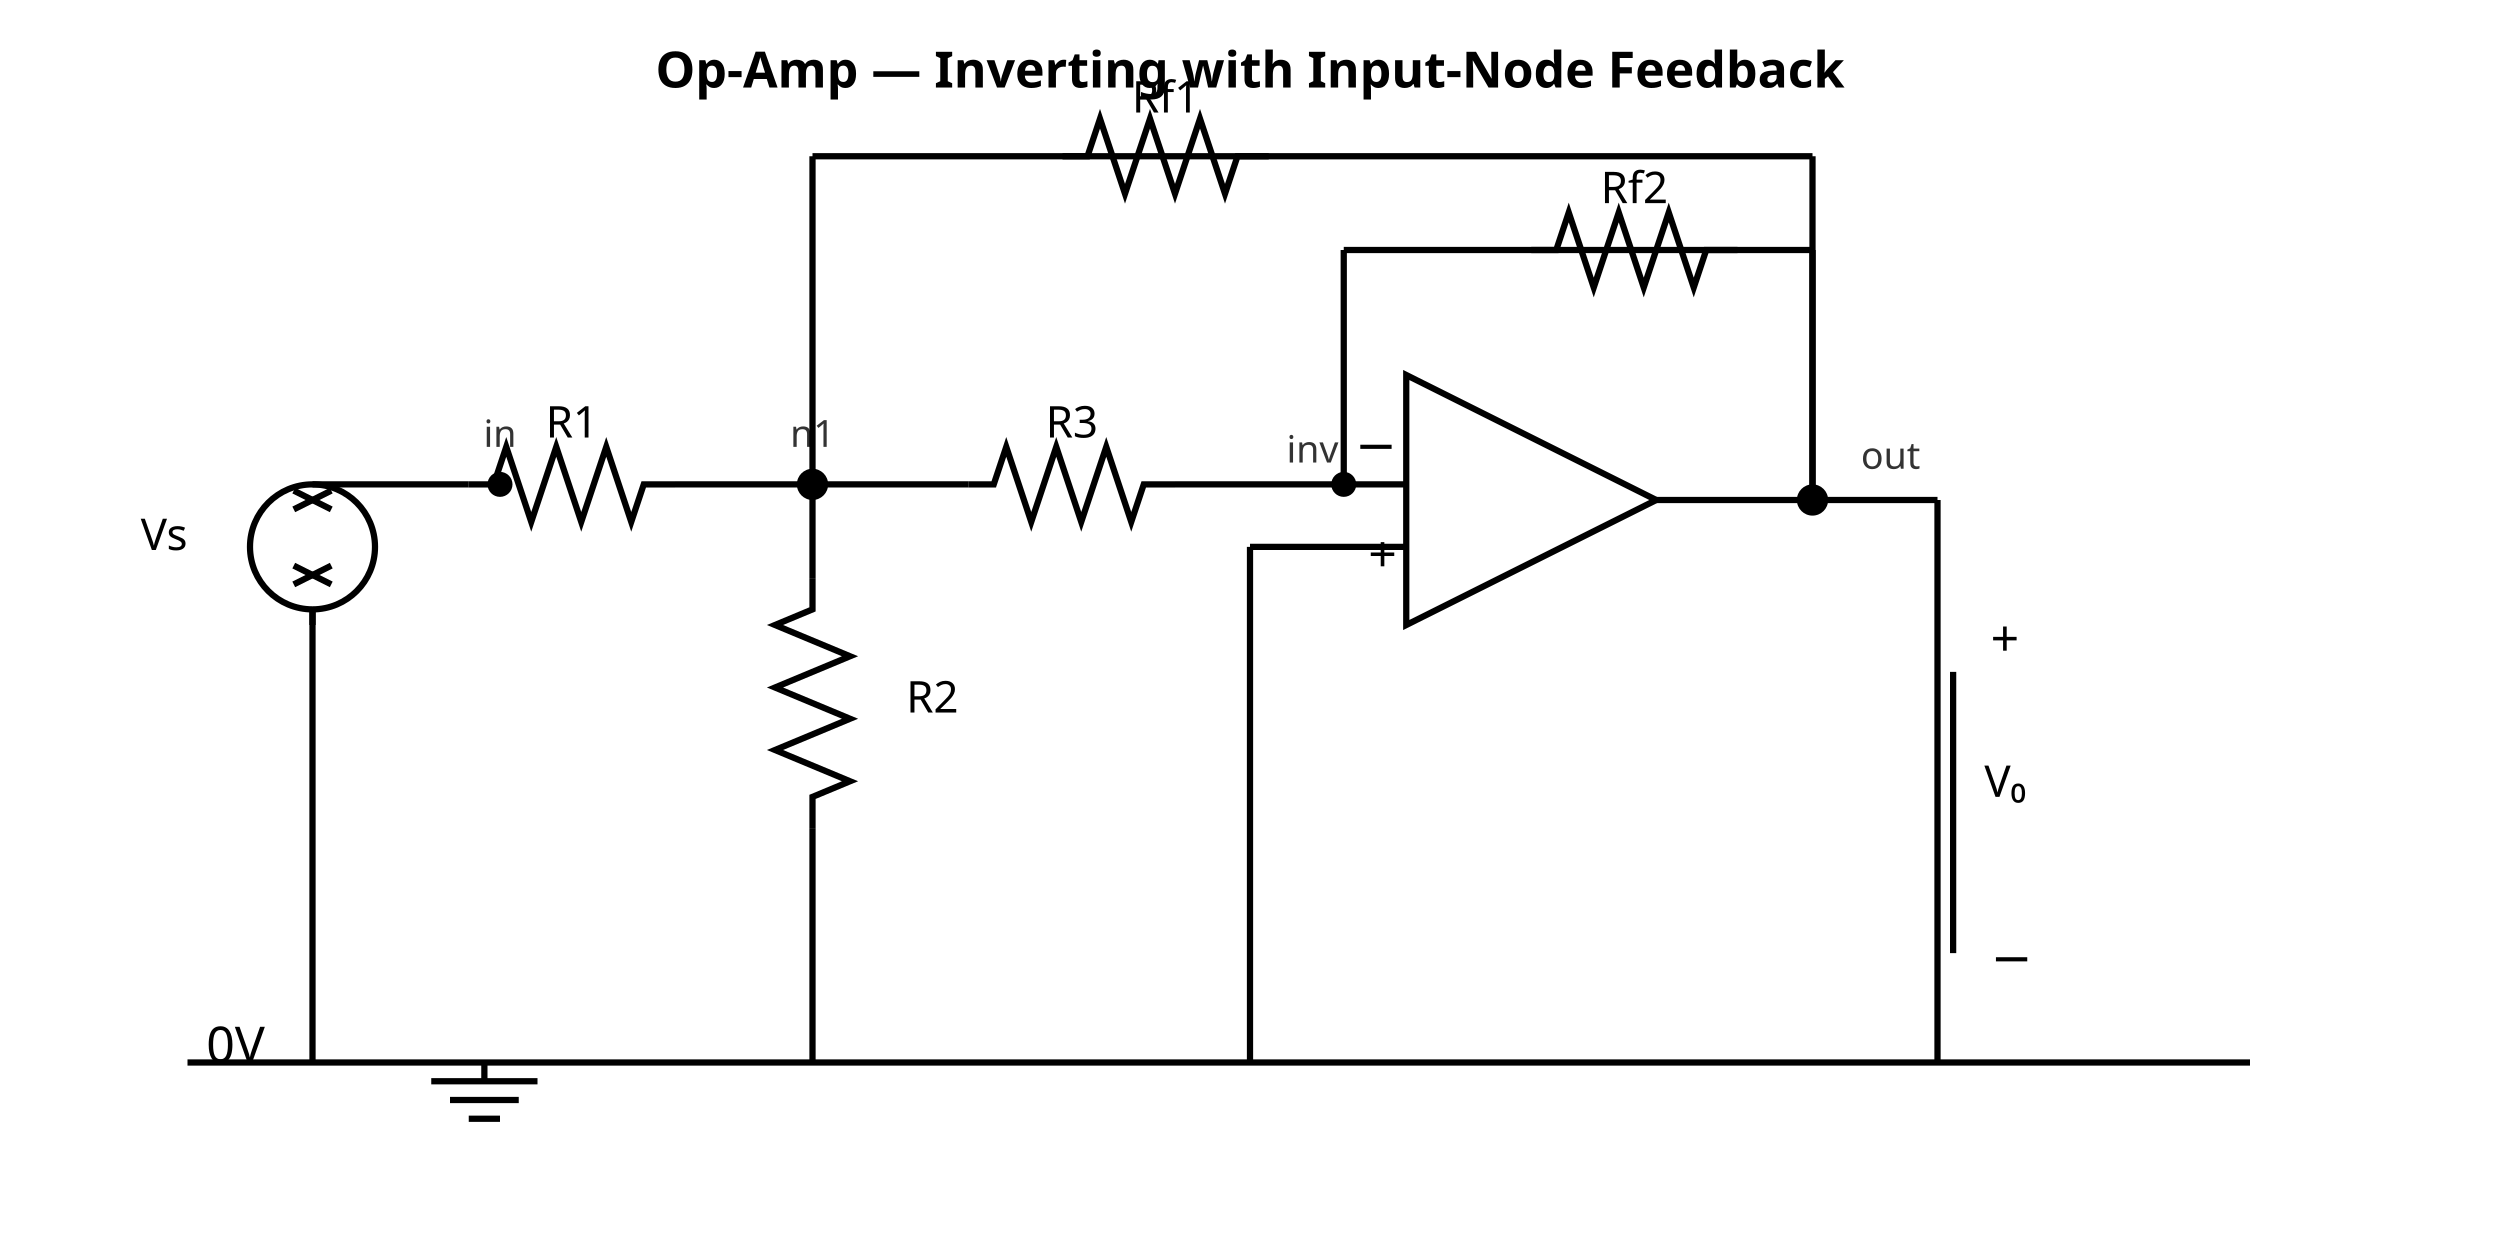
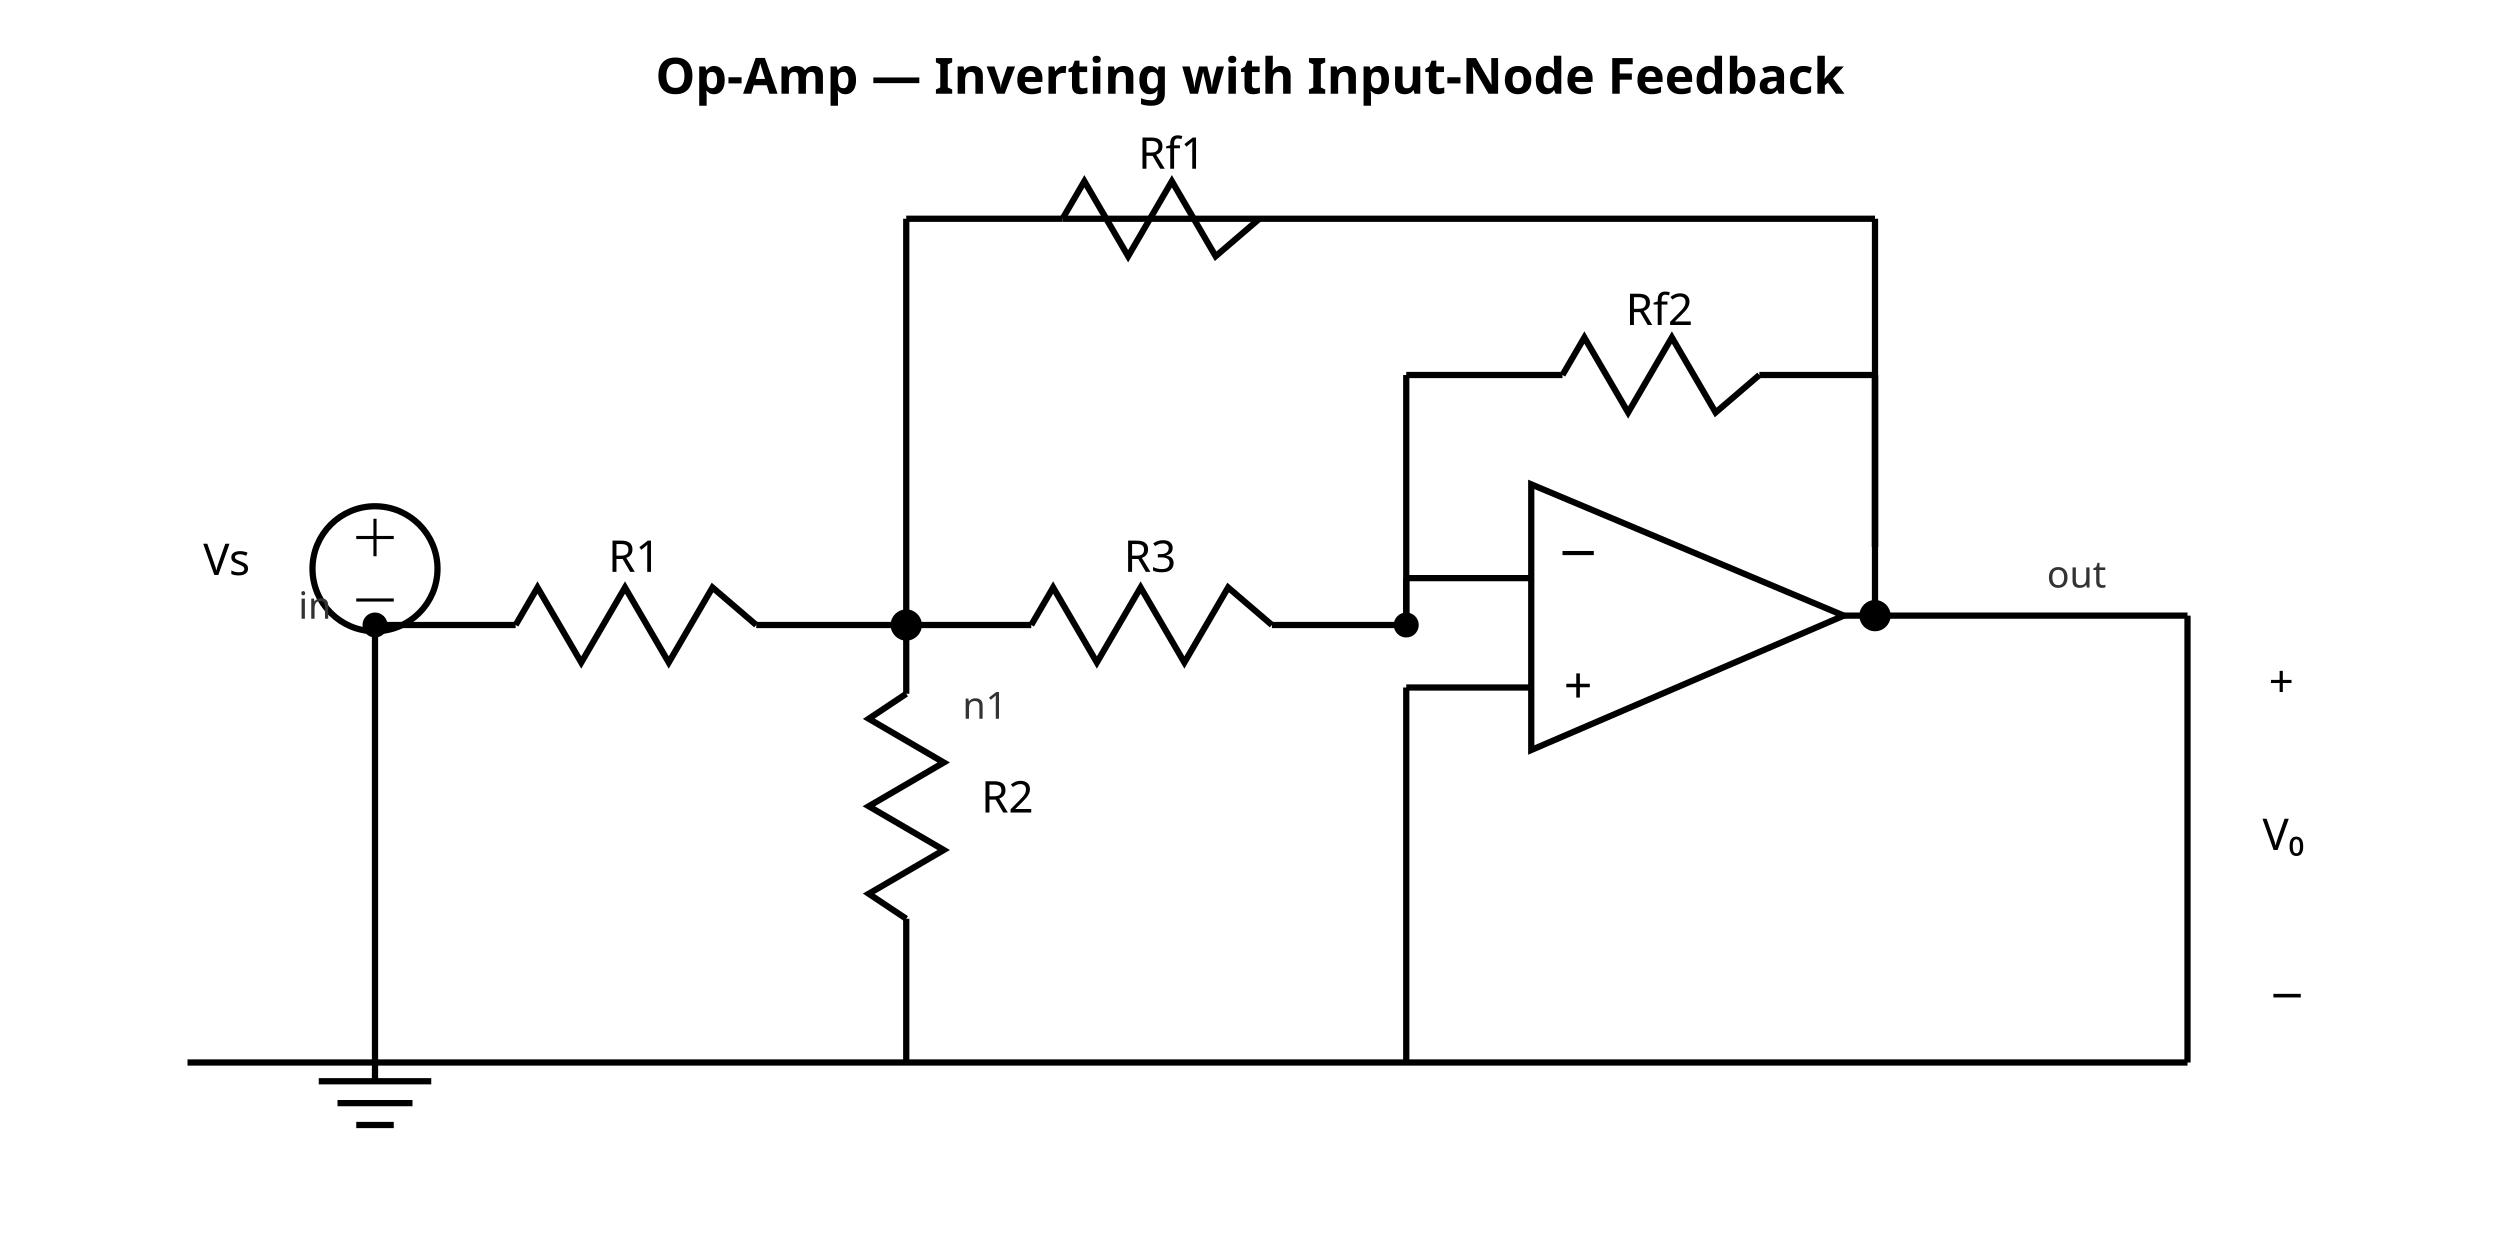
<svg xmlns="http://www.w3.org/2000/svg" viewBox="0 0 800 400" width="800" height="400">
  <style>
    text { font-family: sans-serif; font-size: 16px; fill: black; }
    .label { font-size: 14px; }
    .node { font-size: 12px; fill: #333; }
    .wire { stroke: black; stroke-width: 2; fill: none; }
    .sym { stroke: black; stroke-width: 2; fill: none; }
    .sym-filled { stroke: black; stroke-width: 2; fill: white; }
+     .thin { stroke: black; stroke-width: 1; fill: none; }
  </style>
  <rect width="800" height="400" fill="white" />
-   <text x="400" y="28" text-anchor="middle" font-size="17" font-weight="bold">Op-Amp — Inverting with Input-Node Feedback</text>
-   <line class="wire" x1="60" y1="340" x2="720" y2="340" />
-   <line class="sym" x1="155" y1="340" x2="155" y2="346" />
-   <line class="sym" x1="138" y1="346" x2="172" y2="346" />
-   <line class="sym" x1="144" y1="352" x2="166" y2="352" />
-   <line class="sym" x1="150" y1="358" x2="160" y2="358" />
-   <line class="wire" x1="100" y1="200" x2="100" y2="155" />
-   <circle class="sym-filled" cx="100" cy="175" r="20" />
-   <line class="sym" x1="94" y1="157" x2="106" y2="163" />
-   <line class="sym" x1="94" y1="163" x2="106" y2="157" />
-   <line class="sym" x1="94" y1="187" x2="106" y2="181" />
-   <line class="sym" x1="94" y1="181" x2="106" y2="187" />
-   <line class="wire" x1="100" y1="195" x2="100" y2="340" />
-   <text id="slot-Vs" class="label" x="60" y="176" text-anchor="end">Vs</text>
-   <line class="wire" x1="100" y1="155" x2="150" y2="155" />
-   <polyline class="sym" points="150,155 158,155 162,143 170,167 178,143 186,167 194,143 202,167 206,155 216,155" />
-   <text id="slot-R1" class="label" x="183" y="140" text-anchor="middle">R1</text>
-   <line class="wire" x1="216" y1="155" x2="260" y2="155" />
-   <circle cx="260" cy="155" r="5" fill="black" />
-   <text x="260" y="143" text-anchor="middle" class="node">n1</text>
-   <circle cx="160" cy="155" r="4" fill="black" />
-   <text x="160" y="143" text-anchor="middle" class="node">in</text>
-   <line class="wire" x1="260" y1="155" x2="260" y2="185" />
-   <polyline class="sym" points="260,185 260,195 248,200 272,210 248,220 272,230 248,240 272,250 260,255 260,265" />
-   <text id="slot-R2" class="label" x="290" y="228" text-anchor="start">R2</text>
-   <line class="wire" x1="260" y1="265" x2="260" y2="340" />
-   <line class="wire" x1="260" y1="155" x2="310" y2="155" />
-   <polyline class="sym" points="310,155 318,155 322,143 330,167 338,143 346,167 354,143 362,167 366,155 376,155" />
-   <text id="slot-R3" class="label" x="343" y="140" text-anchor="middle">R3</text>
-   <line class="wire" x1="376" y1="155" x2="430" y2="155" />
-   <circle cx="430" cy="155" r="4" fill="black" />
-   <text x="420" y="148" text-anchor="middle" class="node">inv</text>
-   <polygon class="sym-filled" points="450,120 450,200 530,160" />
-   <text x="447" y="148" text-anchor="end" font-size="14">−</text>
-   <text x="447" y="183" text-anchor="end" font-size="14">+</text>
-   <line class="wire" x1="450" y1="175" x2="400" y2="175" />
-   <line class="wire" x1="400" y1="175" x2="400" y2="340" />
-   <line class="wire" x1="430" y1="155" x2="450" y2="155" />
-   <line class="wire" x1="530" y1="160" x2="620" y2="160" />
-   <circle cx="580" cy="160" r="5" fill="black" />
-   <text x="605" y="150" text-anchor="middle" class="node">out</text>
-   <line class="wire" x1="620" y1="160" x2="620" y2="340" />
-   <text id="slot-Vs" class="label" x="635" y="255" text-anchor="start">V₀</text>
-   <line class="sym" x1="625" y1="215" x2="625" y2="305" />
-   <text x="637" y="210" font-size="12" fill="#888">+</text>
-   <text x="637" y="312" font-size="12" fill="#888">−</text>
-   <line class="wire" x1="580" y1="160" x2="580" y2="80" />
-   <line class="wire" x1="580" y1="80" x2="430" y2="80" />
-   <line class="wire" x1="430" y1="80" x2="430" y2="155" />
-   <polyline class="sym" points="490,80 498,80 502,68 510,92 518,68 526,92 534,68 542,92 546,80 556,80" />
-   <text id="slot-Rf2" class="label" x="523" y="65" text-anchor="middle">Rf2</text>
-   <line class="wire" x1="580" y1="160" x2="580" y2="50" />
-   <line class="wire" x1="580" y1="50" x2="260" y2="50" />
-   <line class="wire" x1="260" y1="50" x2="260" y2="155" />
-   <polyline class="sym" points="340,50 348,50 352,38 360,62 368,38 376,62 384,38 392,62 396,50 406,50" />
-   <text id="slot-Rf1" class="label" x="373" y="36" text-anchor="middle">Rf1</text>
-   <text x="66" y="340" text-anchor="start" font-size="12" fill="#555">0V</text>
+   <text x="400" y="30" text-anchor="middle" font-size="18" font-weight="bold">Op-Amp — Inverting with Input-Node Feedback</text>
+   <line class="wire" x1="60" y1="340" x2="700" y2="340" />
+   <line class="wire" x1="120" y1="340" x2="120" y2="346" />
+   <line class="wire" x1="102" y1="346" x2="138" y2="346" />
+   <line class="wire" x1="108" y1="353" x2="132" y2="353" />
+   <line class="wire" x1="114" y1="360" x2="126" y2="360" />
+   <line class="wire" x1="120" y1="200" x2="120" y2="162" />
+   <circle class="sym-filled" cx="120" cy="182" r="20" />
+   <line class="thin" x1="114" y1="172" x2="126" y2="172" />
+   <line class="thin" x1="120" y1="166" x2="120" y2="178" />
+   <line class="thin" x1="114" y1="192" x2="126" y2="192" />
+   <line class="wire" x1="120" y1="202" x2="120" y2="340" />
+   <text id="slot-Vs" class="label" x="80" y="184" text-anchor="end">Vs</text>
+   <circle cx="120" cy="200" r="4" fill="black" />
+   <text class="node" x="106" y="198" text-anchor="end">in</text>
+   <line class="wire" x1="120" y1="200" x2="165" y2="200" />
+   <polyline class="wire" points="165,200 172,188 186,212 200,188 214,212 228,188 242,200" />
+   <line class="wire" x1="242" y1="200" x2="290" y2="200" />
+   <text id="slot-R1" class="label" x="203" y="183" text-anchor="middle">R1</text>
+   <circle cx="290" cy="200" r="5" fill="black" />
+   <text class="node" x="308" y="230" text-anchor="start">n1</text>
+   <line class="wire" x1="290" y1="200" x2="290" y2="222" />
+   <polyline class="wire" points="290,222 278,230 302,244 278,258 302,272 278,286 290,294" />
+   <line class="wire" x1="290" y1="294" x2="290" y2="340" />
+   <text id="slot-R2" class="label" x="314" y="260" text-anchor="start">R2</text>
+   <line class="wire" x1="290" y1="200" x2="330" y2="200" />
+   <polyline class="wire" points="330,200 337,188 351,212 365,188 379,212 393,188 407,200" />
+   <line class="wire" x1="407" y1="200" x2="450" y2="200" />
+   <text id="slot-R3" class="label" x="368" y="183" text-anchor="middle">R3</text>
+   <circle cx="450" cy="200" r="4" fill="black" />
+   <line class="wire" x1="450" y1="200" x2="450" y2="185" />
+   <line class="wire" x1="450" y1="185" x2="490" y2="185" />
+   <line class="wire" x1="450" y1="200" x2="450" y2="120" />
+   <line class="wire" x1="450" y1="120" x2="500" y2="120" />
+   <polyline class="wire" points="500,120 507,108 521,132 535,108 549,132 563,120" />
+   <line class="wire" x1="563" y1="120" x2="600" y2="120" />
+   <line class="wire" x1="600" y1="120" x2="600" y2="175" />
+   <text id="slot-Rf2" class="label" x="531" y="104" text-anchor="middle">Rf2</text>
+   <line class="wire" x1="600" y1="175" x2="600" y2="70" />
+   <line class="wire" x1="600" y1="70" x2="340" y2="70" />
+   <line class="wire" x1="340" y1="70" x2="290" y2="70" />
+   <line class="wire" x1="290" y1="70" x2="290" y2="200" />
+   <polyline class="wire" points="340,70 347,58 361,82 375,58 389,82 403,70" />
+   <text id="slot-Rf1" class="label" x="375" y="54" text-anchor="middle">Rf1</text>
+   <polygon class="sym-filled" points="490,155 490,240 590,197" />
+   <text x="505" y="182" text-anchor="middle" font-size="16">−</text>
+   <text x="505" y="225" text-anchor="middle" font-size="14">+</text>
+   <line class="wire" x1="490" y1="220" x2="450" y2="220" />
+   <line class="wire" x1="450" y1="220" x2="450" y2="340" />
+   <line class="wire" x1="590" y1="197" x2="700" y2="197" />
+   <circle cx="600" cy="197" r="5" fill="black" />
+   <line class="wire" x1="600" y1="197" x2="600" y2="120" />
+   <text class="node" x="655" y="188" text-anchor="start">out</text>
+   <line class="wire" x1="700" y1="197" x2="700" y2="340" />
+   <text class="label" x="726" y="223" text-anchor="start">+</text>
+   <text class="label" x="724" y="272" text-anchor="start">V₀</text>
+   <text class="label" x="726" y="323" text-anchor="start">−</text>
</svg>
